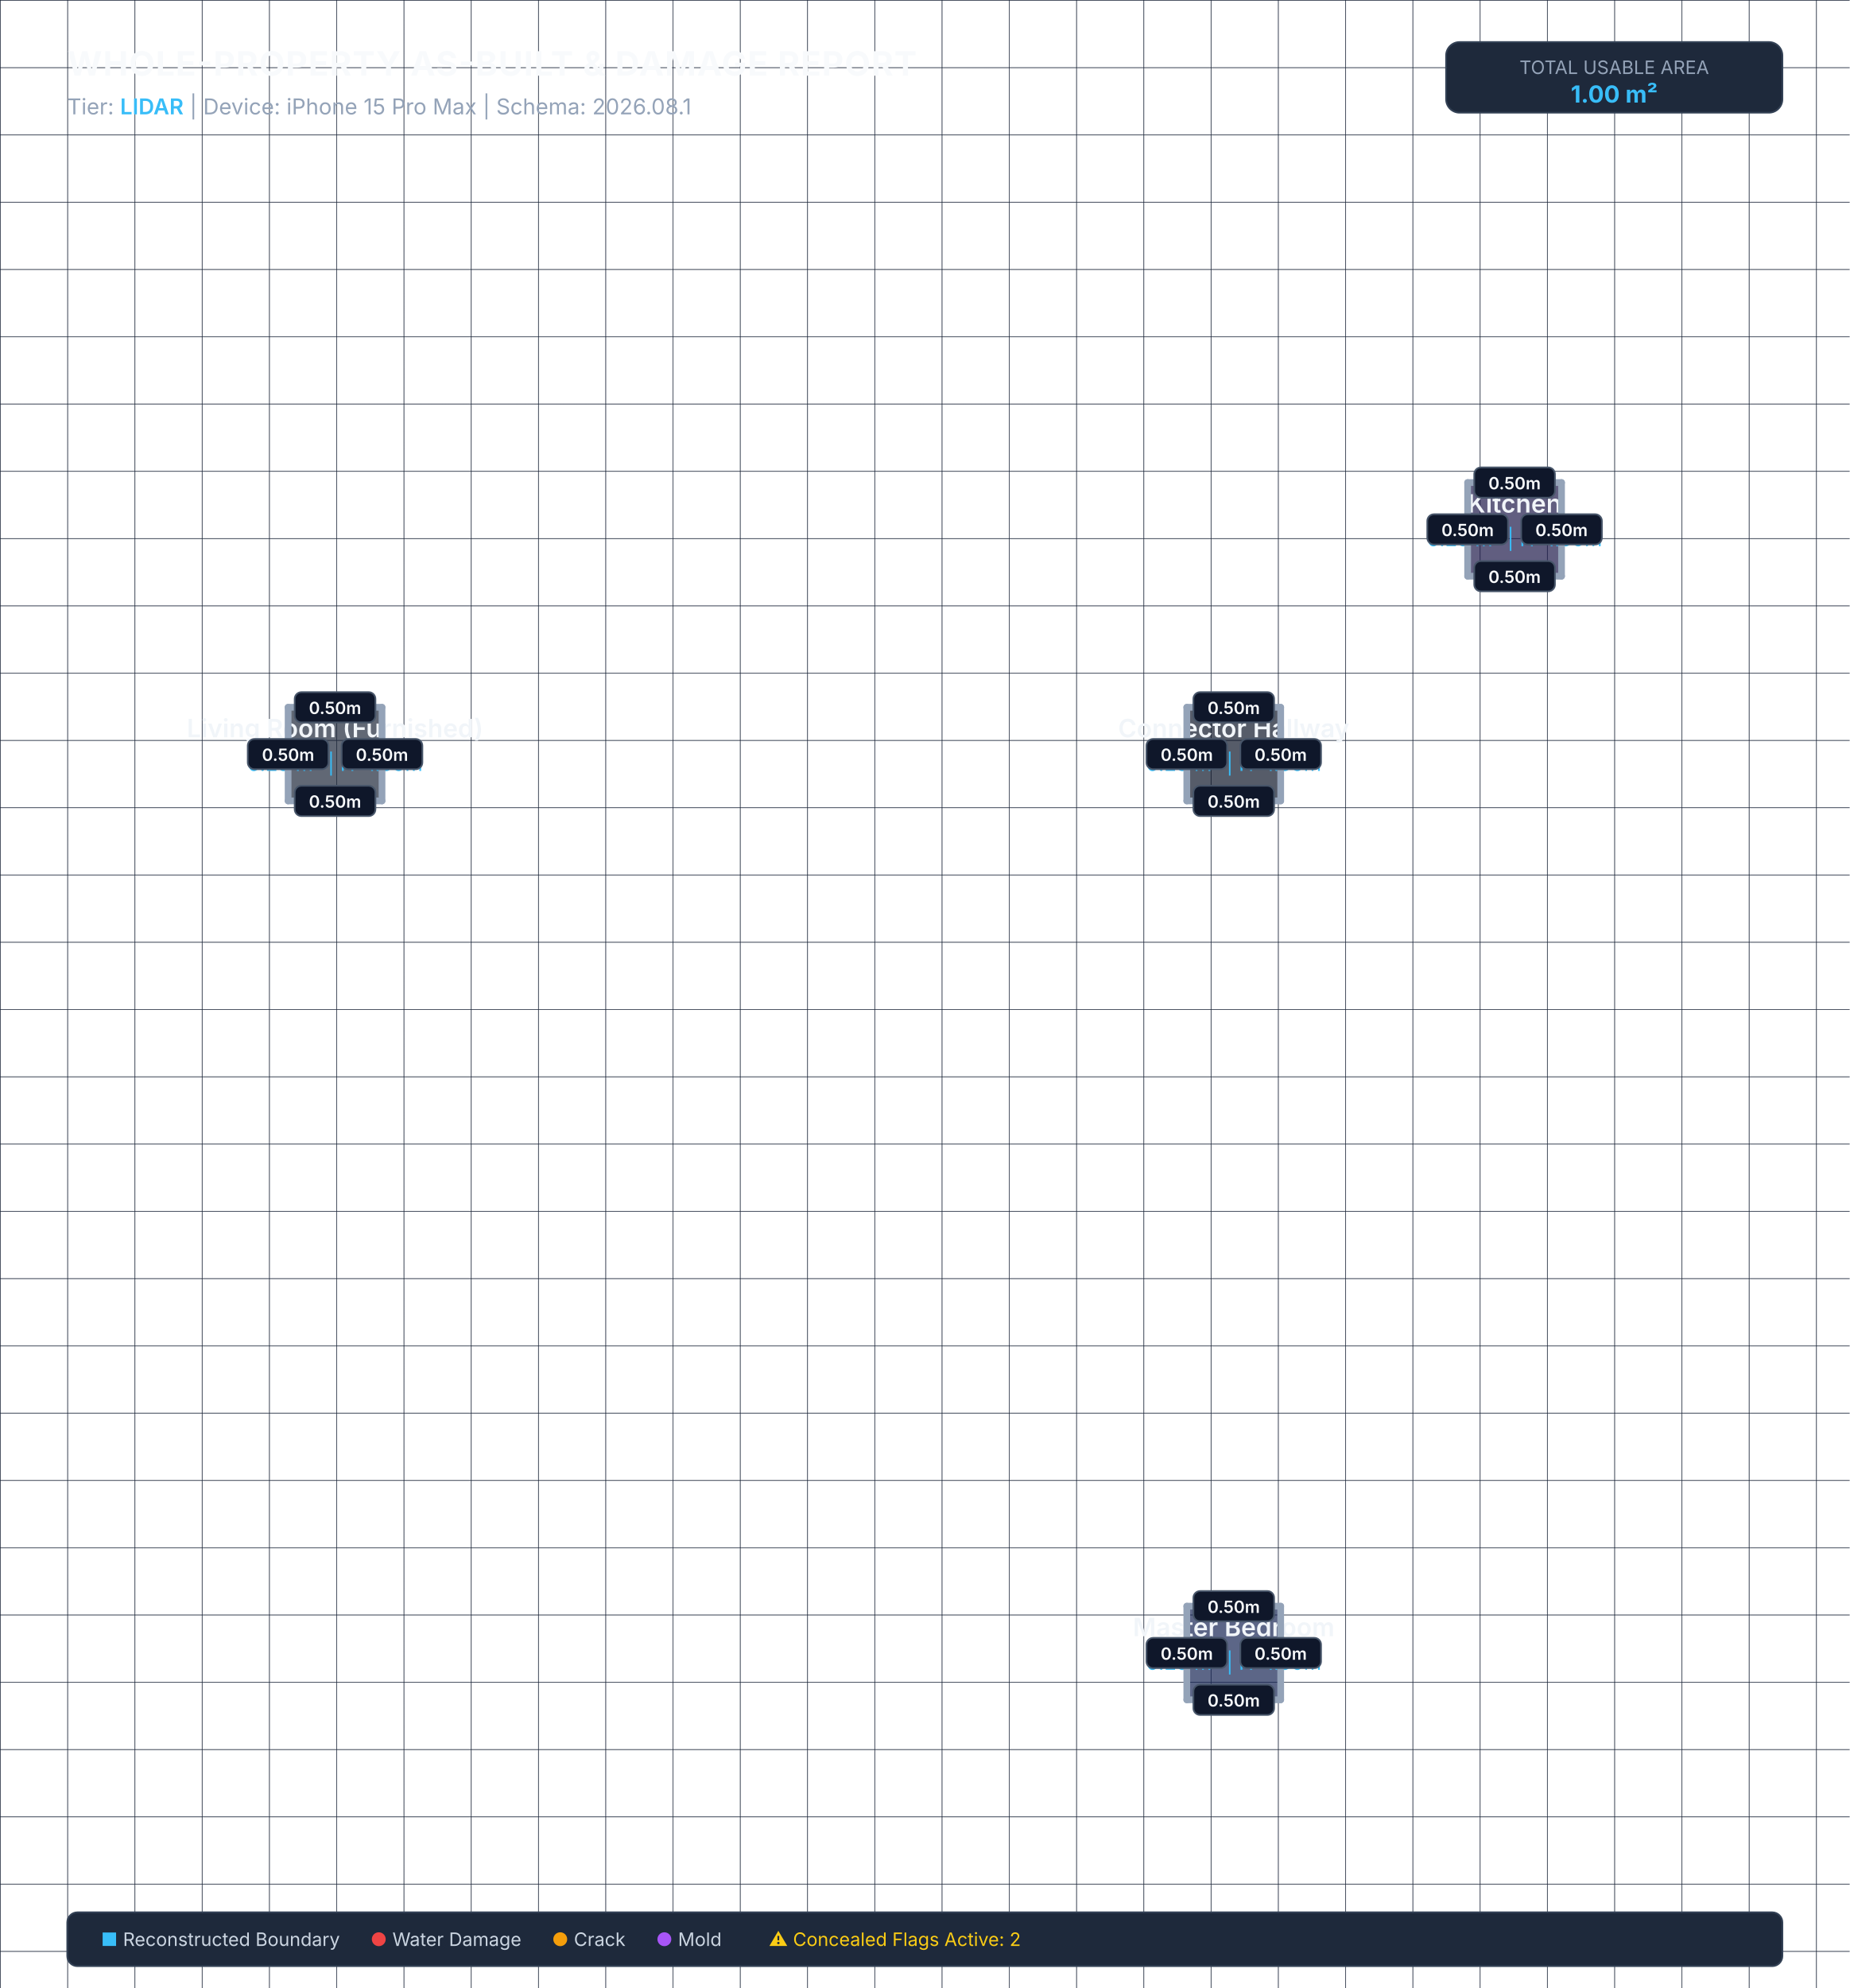
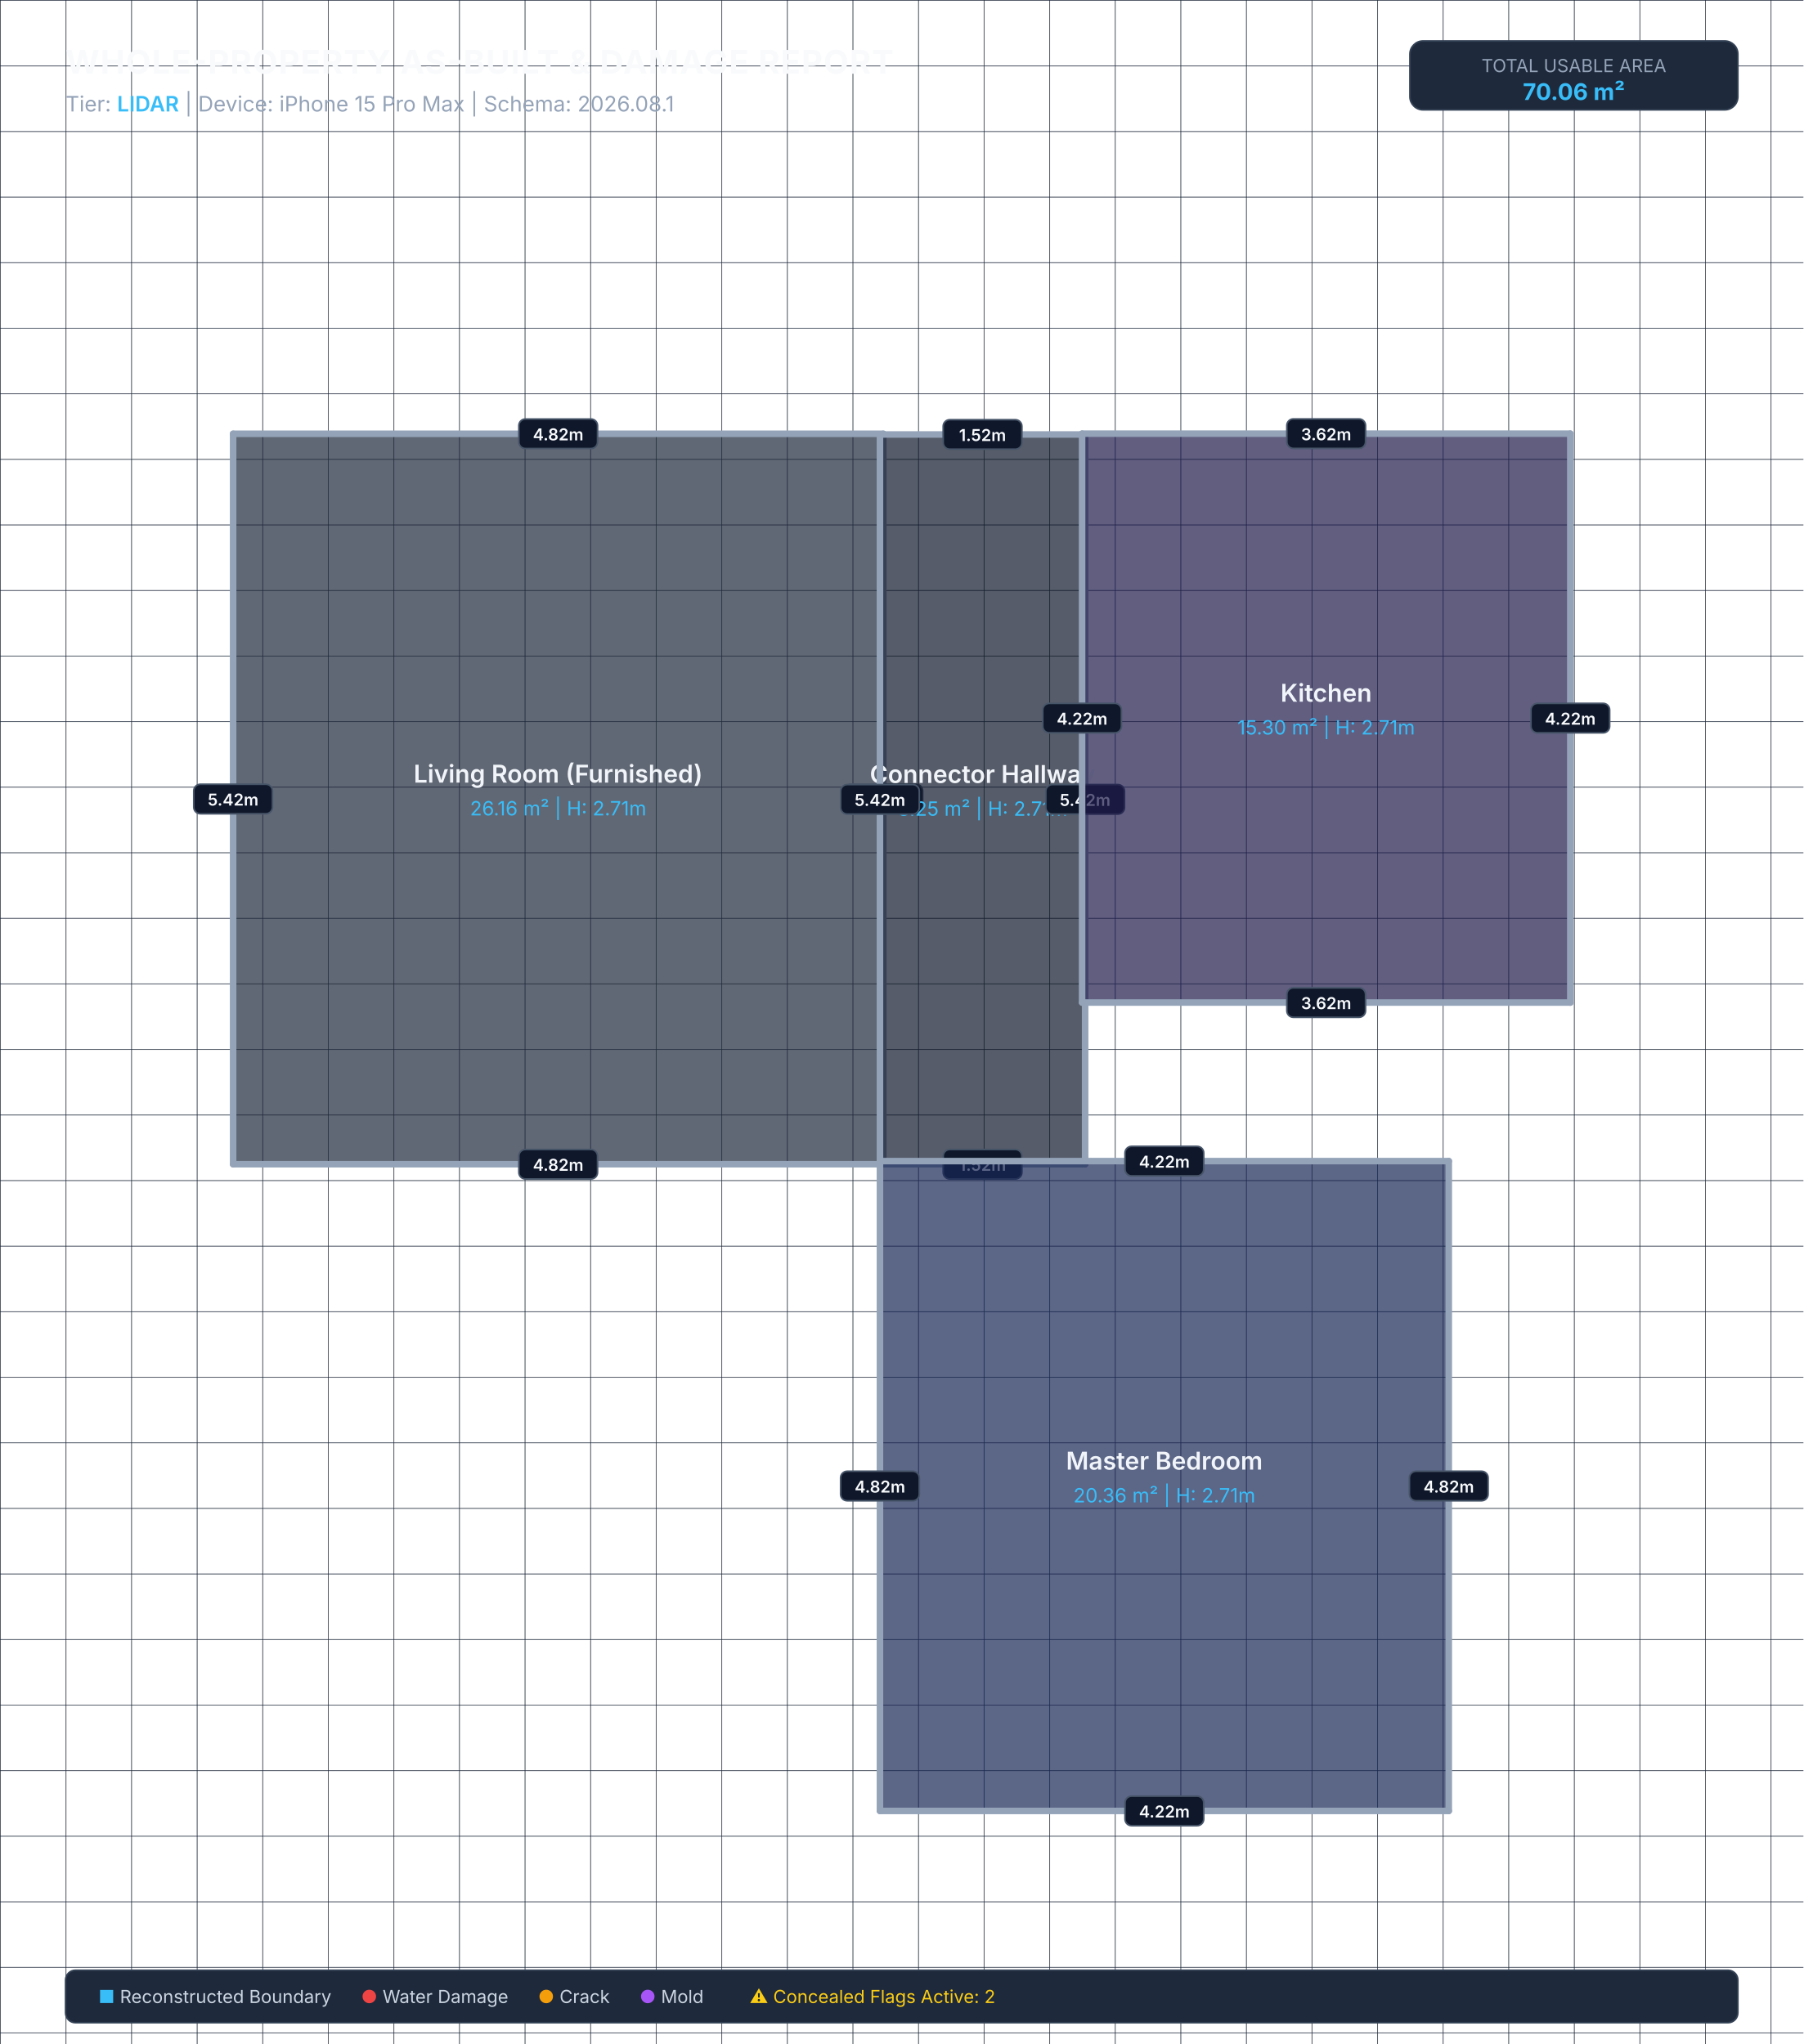
- <svg xmlns="http://www.w3.org/2000/svg" viewBox="0 0 1100 1182" width="100%" height="100%" style="background-color: #0b0f19; font-family: Inter, system-ui, -apple-system, sans-serif;">
+ <svg xmlns="http://www.w3.org/2000/svg" viewBox="0 0 1100 1247" width="100%" height="100%" style="background-color: #0b0f19; font-family: Inter, system-ui, -apple-system, sans-serif;">
  <defs>
    <filter id="glow" x="-20%" y="-20%" width="140%" height="140%">
      <feGaussianBlur stdDeviation="3" result="blur" />
      <feComposite in="SourceGraphic" in2="blur" operator="over" />
    </filter>
    <pattern id="grid" width="40" height="40" patternUnits="userSpaceOnUse">
      <path d="M 40 0 L 0 0 0 40" fill="none" stroke="#1e293b" stroke-width="0.75" />
    </pattern>
  </defs>
-   <rect width="1100" height="1182" fill="url(#grid)" />
+   <rect width="1100" height="1247" fill="url(#grid)" />
  <text x="40" y="45" fill="#f8fafc" font-size="20" font-weight="700" letter-spacing="0.5">WHOLE-PROPERTY AS-BUILT &amp; DAMAGE REPORT</text>
  <text x="40" y="68" fill="#94a3b8" font-size="13">Tier: <tspan fill="#38bdf8" font-weight="600">LIDAR</tspan> | Device: iPhone 15 Pro Max | Schema: 2026.08.1</text>
  <rect x="860" y="25" width="200" height="42" rx="8" fill="#1e293b" stroke="#334155" />
  <text x="960" y="44" fill="#94a3b8" font-size="11" text-anchor="middle">TOTAL USABLE AREA</text>
-   <text x="960" y="61" fill="#38bdf8" font-size="14" font-weight="700" text-anchor="middle">1.00 m²</text>
-   <polygon points="171.345,420.529 227.184,420.529 227.184,476.201 171.345,476.201" fill="#1e293b" fill-opacity="0.7" stroke="#475569" stroke-width="1.5" stroke-dasharray="4,4" />
-   <text x="199.264" y="438.365" fill="#f1f5f9" font-size="15" font-weight="600" text-anchor="middle">Living Room (Furnished)</text>
-   <text x="199.264" y="458.365" fill="#38bdf8" font-size="12" text-anchor="middle">0.25 m² | H: 1.50m</text>
-   <line x1="171.345" y1="420.529" x2="227.184" y2="420.529" stroke="#94a3b8" stroke-width="4" stroke-linecap="round" />
-   <rect x="175.264" y="411.529" width="48" height="18" rx="4" fill="#0f172a" stroke="#475569" stroke-width="1" />
-   <text x="199.264" y="424.529" fill="#f8fafc" font-size="10" font-weight="600" text-anchor="middle">0.50m</text>
-   <line x1="227.184" y1="420.529" x2="227.184" y2="476.201" stroke="#94a3b8" stroke-width="4" stroke-linecap="round" />
-   <rect x="203.184" y="439.365" width="48" height="18" rx="4" fill="#0f172a" stroke="#475569" stroke-width="1" />
-   <text x="227.184" y="452.365" fill="#f8fafc" font-size="10" font-weight="600" text-anchor="middle">0.50m</text>
-   <line x1="227.184" y1="476.201" x2="171.345" y2="476.201" stroke="#94a3b8" stroke-width="4" stroke-linecap="round" />
-   <rect x="175.264" y="467.201" width="48" height="18" rx="4" fill="#0f172a" stroke="#475569" stroke-width="1" />
-   <text x="199.264" y="480.201" fill="#f8fafc" font-size="10" font-weight="600" text-anchor="middle">0.50m</text>
-   <line x1="171.345" y1="476.201" x2="171.345" y2="420.529" stroke="#94a3b8" stroke-width="4" stroke-linecap="round" />
-   <rect x="147.345" y="439.365" width="48" height="18" rx="4" fill="#0f172a" stroke="#475569" stroke-width="1" />
-   <text x="171.345" y="452.365" fill="#f8fafc" font-size="10" font-weight="600" text-anchor="middle">0.50m</text>
-   <polygon points="705.799,420.529 761.638,420.529 761.638,476.201 705.799,476.201" fill="#0f172a" fill-opacity="0.7" stroke="#475569" stroke-width="1.5" stroke-dasharray="4,4" />
-   <text x="733.719" y="438.365" fill="#f1f5f9" font-size="15" font-weight="600" text-anchor="middle">Connector Hallway</text>
-   <text x="733.719" y="458.365" fill="#38bdf8" font-size="12" text-anchor="middle">0.25 m² | H: 1.50m</text>
-   <line x1="705.799" y1="420.529" x2="761.638" y2="420.529" stroke="#94a3b8" stroke-width="4" stroke-linecap="round" />
-   <rect x="709.719" y="411.529" width="48" height="18" rx="4" fill="#0f172a" stroke="#475569" stroke-width="1" />
-   <text x="733.719" y="424.529" fill="#f8fafc" font-size="10" font-weight="600" text-anchor="middle">0.50m</text>
-   <line x1="761.638" y1="420.529" x2="761.638" y2="476.201" stroke="#94a3b8" stroke-width="4" stroke-linecap="round" />
-   <rect x="737.638" y="439.365" width="48" height="18" rx="4" fill="#0f172a" stroke="#475569" stroke-width="1" />
-   <text x="761.638" y="452.365" fill="#f8fafc" font-size="10" font-weight="600" text-anchor="middle">0.50m</text>
-   <line x1="761.638" y1="476.201" x2="705.799" y2="476.201" stroke="#94a3b8" stroke-width="4" stroke-linecap="round" />
-   <rect x="709.719" y="467.201" width="48" height="18" rx="4" fill="#0f172a" stroke="#475569" stroke-width="1" />
-   <text x="733.719" y="480.201" fill="#f8fafc" font-size="10" font-weight="600" text-anchor="middle">0.50m</text>
-   <line x1="705.799" y1="476.201" x2="705.799" y2="420.529" stroke="#94a3b8" stroke-width="4" stroke-linecap="round" />
-   <rect x="681.799" y="439.365" width="48" height="18" rx="4" fill="#0f172a" stroke="#475569" stroke-width="1" />
-   <text x="705.799" y="452.365" fill="#f8fafc" font-size="10" font-weight="600" text-anchor="middle">0.50m</text>
-   <polygon points="872.816,286.915 928.655,286.915 928.655,342.587 872.816,342.587" fill="#1e1b4b" fill-opacity="0.7" stroke="#475569" stroke-width="1.5" stroke-dasharray="4,4" />
-   <text x="900.736" y="304.751" fill="#f1f5f9" font-size="15" font-weight="600" text-anchor="middle">Kitchen</text>
-   <text x="900.736" y="324.751" fill="#38bdf8" font-size="12" text-anchor="middle">0.25 m² | H: 1.50m</text>
-   <line x1="872.816" y1="286.915" x2="928.655" y2="286.915" stroke="#94a3b8" stroke-width="4" stroke-linecap="round" />
-   <rect x="876.736" y="277.915" width="48" height="18" rx="4" fill="#0f172a" stroke="#475569" stroke-width="1" />
-   <text x="900.736" y="290.915" fill="#f8fafc" font-size="10" font-weight="600" text-anchor="middle">0.50m</text>
-   <line x1="928.655" y1="286.915" x2="928.655" y2="342.587" stroke="#94a3b8" stroke-width="4" stroke-linecap="round" />
-   <rect x="904.655" y="305.751" width="48" height="18" rx="4" fill="#0f172a" stroke="#475569" stroke-width="1" />
-   <text x="928.655" y="318.751" fill="#f8fafc" font-size="10" font-weight="600" text-anchor="middle">0.50m</text>
-   <line x1="928.655" y1="342.587" x2="872.816" y2="342.587" stroke="#94a3b8" stroke-width="4" stroke-linecap="round" />
-   <rect x="876.736" y="333.587" width="48" height="18" rx="4" fill="#0f172a" stroke="#475569" stroke-width="1" />
-   <text x="900.736" y="346.587" fill="#f8fafc" font-size="10" font-weight="600" text-anchor="middle">0.50m</text>
-   <line x1="872.816" y1="342.587" x2="872.816" y2="286.915" stroke="#94a3b8" stroke-width="4" stroke-linecap="round" />
-   <rect x="848.816" y="305.751" width="48" height="18" rx="4" fill="#0f172a" stroke="#475569" stroke-width="1" />
-   <text x="872.816" y="318.751" fill="#f8fafc" font-size="10" font-weight="600" text-anchor="middle">0.50m</text>
-   <polygon points="705.799,954.983 761.638,954.983 761.638,1010.655 705.799,1010.655" fill="#172554" fill-opacity="0.7" stroke="#475569" stroke-width="1.5" stroke-dasharray="4,4" />
-   <text x="733.719" y="972.819" fill="#f1f5f9" font-size="15" font-weight="600" text-anchor="middle">Master Bedroom</text>
-   <text x="733.719" y="992.819" fill="#38bdf8" font-size="12" text-anchor="middle">0.25 m² | H: 1.50m</text>
-   <line x1="705.799" y1="954.983" x2="761.638" y2="954.983" stroke="#94a3b8" stroke-width="4" stroke-linecap="round" />
-   <rect x="709.719" y="945.983" width="48" height="18" rx="4" fill="#0f172a" stroke="#475569" stroke-width="1" />
-   <text x="733.719" y="958.983" fill="#f8fafc" font-size="10" font-weight="600" text-anchor="middle">0.50m</text>
-   <line x1="761.638" y1="954.983" x2="761.638" y2="1010.655" stroke="#94a3b8" stroke-width="4" stroke-linecap="round" />
-   <rect x="737.638" y="973.819" width="48" height="18" rx="4" fill="#0f172a" stroke="#475569" stroke-width="1" />
-   <text x="761.638" y="986.819" fill="#f8fafc" font-size="10" font-weight="600" text-anchor="middle">0.50m</text>
-   <line x1="761.638" y1="1010.655" x2="705.799" y2="1010.655" stroke="#94a3b8" stroke-width="4" stroke-linecap="round" />
-   <rect x="709.719" y="1001.655" width="48" height="18" rx="4" fill="#0f172a" stroke="#475569" stroke-width="1" />
-   <text x="733.719" y="1014.655" fill="#f8fafc" font-size="10" font-weight="600" text-anchor="middle">0.50m</text>
-   <line x1="705.799" y1="1010.655" x2="705.799" y2="954.983" stroke="#94a3b8" stroke-width="4" stroke-linecap="round" />
-   <rect x="681.799" y="973.819" width="48" height="18" rx="4" fill="#0f172a" stroke="#475569" stroke-width="1" />
-   <text x="705.799" y="986.819" fill="#f8fafc" font-size="10" font-weight="600" text-anchor="middle">0.50m</text>
-   <rect x="40" y="1137" width="1020" height="32" rx="6" fill="#1e293b" stroke="#334155" />
-   <text x="60" y="1157" fill="#cbd5e1" font-size="11">
+   <text x="960" y="61" fill="#38bdf8" font-size="14" font-weight="700" text-anchor="middle">70.06 m²</text>
+   <polygon points="142.195,264.644 538.747,264.644 538.747,710.266 142.195,710.266" fill="#1e293b" fill-opacity="0.7" stroke="#475569" stroke-width="1.5" stroke-dasharray="4,4" />
+   <text x="340.471" y="477.455" fill="#f1f5f9" font-size="15" font-weight="600" text-anchor="middle">Living Room (Furnished)</text>
+   <text x="340.471" y="497.455" fill="#38bdf8" font-size="12" text-anchor="middle">26.16 m² | H: 2.71m</text>
+   <line x1="142.195" y1="264.644" x2="538.747" y2="264.644" stroke="#94a3b8" stroke-width="4" stroke-linecap="round" />
+   <rect x="316.471" y="255.644" width="48" height="18" rx="4" fill="#0f172a" stroke="#475569" stroke-width="1" />
+   <text x="340.471" y="268.644" fill="#f8fafc" font-size="10" font-weight="600" text-anchor="middle">4.82m</text>
+   <line x1="538.747" y1="264.644" x2="538.747" y2="710.266" stroke="#94a3b8" stroke-width="4" stroke-linecap="round" />
+   <rect x="514.747" y="478.455" width="48" height="18" rx="4" fill="#0f172a" stroke="#475569" stroke-width="1" />
+   <text x="538.747" y="491.455" fill="#f8fafc" font-size="10" font-weight="600" text-anchor="middle">5.42m</text>
+   <line x1="538.747" y1="710.266" x2="142.195" y2="710.266" stroke="#94a3b8" stroke-width="4" stroke-linecap="round" />
+   <rect x="316.471" y="701.266" width="48" height="18" rx="4" fill="#0f172a" stroke="#475569" stroke-width="1" />
+   <text x="340.471" y="714.266" fill="#f8fafc" font-size="10" font-weight="600" text-anchor="middle">4.82m</text>
+   <line x1="142.195" y1="710.266" x2="142.195" y2="264.644" stroke="#94a3b8" stroke-width="4" stroke-linecap="round" />
+   <rect x="118.195" y="478.455" width="48" height="18" rx="4" fill="#0f172a" stroke="#475569" stroke-width="1" />
+   <text x="142.195" y="491.455" fill="#f8fafc" font-size="10" font-weight="600" text-anchor="middle">5.42m</text>
+   <polygon points="536.734,265.055 661.876,265.055 661.876,710.266 536.734,710.266" fill="#0f172a" fill-opacity="0.7" stroke="#475569" stroke-width="1.5" stroke-dasharray="4,4" />
+   <text x="599.305" y="477.66" fill="#f1f5f9" font-size="15" font-weight="600" text-anchor="middle">Connector Hallway</text>
+   <text x="599.305" y="497.66" fill="#38bdf8" font-size="12" text-anchor="middle">8.25 m² | H: 2.71m</text>
+   <line x1="536.734" y1="265.055" x2="661.876" y2="265.055" stroke="#94a3b8" stroke-width="4" stroke-linecap="round" />
+   <rect x="575.305" y="256.055" width="48" height="18" rx="4" fill="#0f172a" stroke="#475569" stroke-width="1" />
+   <text x="599.305" y="269.055" fill="#f8fafc" font-size="10" font-weight="600" text-anchor="middle">1.52m</text>
+   <line x1="661.876" y1="265.055" x2="661.876" y2="710.266" stroke="#94a3b8" stroke-width="4" stroke-linecap="round" />
+   <rect x="637.876" y="478.66" width="48" height="18" rx="4" fill="#0f172a" stroke="#475569" stroke-width="1" />
+   <text x="661.876" y="491.66" fill="#f8fafc" font-size="10" font-weight="600" text-anchor="middle">5.42m</text>
+   <line x1="661.876" y1="710.266" x2="536.734" y2="710.266" stroke="#94a3b8" stroke-width="4" stroke-linecap="round" />
+   <rect x="575.305" y="701.266" width="48" height="18" rx="4" fill="#0f172a" stroke="#475569" stroke-width="1" />
+   <text x="599.305" y="714.266" fill="#f8fafc" font-size="10" font-weight="600" text-anchor="middle">1.52m</text>
+   <line x1="536.734" y1="710.266" x2="536.734" y2="265.055" stroke="#94a3b8" stroke-width="4" stroke-linecap="round" />
+   <rect x="512.734" y="478.66" width="48" height="18" rx="4" fill="#0f172a" stroke="#475569" stroke-width="1" />
+   <text x="536.734" y="491.66" fill="#f8fafc" font-size="10" font-weight="600" text-anchor="middle">5.42m</text>
+   <polygon points="660.027,264.57 957.805,264.57 957.805,611.632 660.027,611.632" fill="#1e1b4b" fill-opacity="0.7" stroke="#475569" stroke-width="1.5" stroke-dasharray="4,4" />
+   <text x="808.916" y="428.101" fill="#f1f5f9" font-size="15" font-weight="600" text-anchor="middle">Kitchen</text>
+   <text x="808.916" y="448.101" fill="#38bdf8" font-size="12" text-anchor="middle">15.30 m² | H: 2.71m</text>
+   <line x1="660.027" y1="264.57" x2="957.805" y2="264.57" stroke="#94a3b8" stroke-width="4" stroke-linecap="round" />
+   <rect x="784.916" y="255.57" width="48" height="18" rx="4" fill="#0f172a" stroke="#475569" stroke-width="1" />
+   <text x="808.916" y="268.57" fill="#f8fafc" font-size="10" font-weight="600" text-anchor="middle">3.62m</text>
+   <line x1="957.805" y1="264.57" x2="957.805" y2="611.632" stroke="#94a3b8" stroke-width="4" stroke-linecap="round" />
+   <rect x="933.805" y="429.101" width="48" height="18" rx="4" fill="#0f172a" stroke="#475569" stroke-width="1" />
+   <text x="957.805" y="442.101" fill="#f8fafc" font-size="10" font-weight="600" text-anchor="middle">4.22m</text>
+   <line x1="957.805" y1="611.632" x2="660.027" y2="611.632" stroke="#94a3b8" stroke-width="4" stroke-linecap="round" />
+   <rect x="784.916" y="602.632" width="48" height="18" rx="4" fill="#0f172a" stroke="#475569" stroke-width="1" />
+   <text x="808.916" y="615.632" fill="#f8fafc" font-size="10" font-weight="600" text-anchor="middle">3.62m</text>
+   <line x1="660.027" y1="611.632" x2="660.027" y2="264.57" stroke="#94a3b8" stroke-width="4" stroke-linecap="round" />
+   <rect x="636.027" y="429.101" width="48" height="18" rx="4" fill="#0f172a" stroke="#475569" stroke-width="1" />
+   <text x="660.027" y="442.101" fill="#f8fafc" font-size="10" font-weight="600" text-anchor="middle">4.22m</text>
+   <polygon points="536.734,708.368 883.681,708.368 883.681,1104.805 536.734,1104.805" fill="#172554" fill-opacity="0.7" stroke="#475569" stroke-width="1.5" stroke-dasharray="4,4" />
+   <text x="710.207" y="896.586" fill="#f1f5f9" font-size="15" font-weight="600" text-anchor="middle">Master Bedroom</text>
+   <text x="710.207" y="916.586" fill="#38bdf8" font-size="12" text-anchor="middle">20.36 m² | H: 2.71m</text>
+   <line x1="536.734" y1="708.368" x2="883.681" y2="708.368" stroke="#94a3b8" stroke-width="4" stroke-linecap="round" />
+   <rect x="686.207" y="699.368" width="48" height="18" rx="4" fill="#0f172a" stroke="#475569" stroke-width="1" />
+   <text x="710.207" y="712.368" fill="#f8fafc" font-size="10" font-weight="600" text-anchor="middle">4.22m</text>
+   <line x1="883.681" y1="708.368" x2="883.681" y2="1104.805" stroke="#94a3b8" stroke-width="4" stroke-linecap="round" />
+   <rect x="859.681" y="897.586" width="48" height="18" rx="4" fill="#0f172a" stroke="#475569" stroke-width="1" />
+   <text x="883.681" y="910.586" fill="#f8fafc" font-size="10" font-weight="600" text-anchor="middle">4.82m</text>
+   <line x1="883.681" y1="1104.805" x2="536.734" y2="1104.805" stroke="#94a3b8" stroke-width="4" stroke-linecap="round" />
+   <rect x="686.207" y="1095.805" width="48" height="18" rx="4" fill="#0f172a" stroke="#475569" stroke-width="1" />
+   <text x="710.207" y="1108.805" fill="#f8fafc" font-size="10" font-weight="600" text-anchor="middle">4.22m</text>
+   <line x1="536.734" y1="1104.805" x2="536.734" y2="708.368" stroke="#94a3b8" stroke-width="4" stroke-linecap="round" />
+   <rect x="512.734" y="897.586" width="48" height="18" rx="4" fill="#0f172a" stroke="#475569" stroke-width="1" />
+   <text x="536.734" y="910.586" fill="#f8fafc" font-size="10" font-weight="600" text-anchor="middle">4.82m</text>
+   <rect x="40" y="1202" width="1020" height="32" rx="6" fill="#1e293b" stroke="#334155" />
+   <text x="60" y="1222" fill="#cbd5e1" font-size="11">
    <tspan fill="#38bdf8">■</tspan> Reconstructed Boundary  <tspan fill="#ef4444" dx="15">●</tspan> Water Damage  <tspan fill="#f59e0b" dx="15">●</tspan> Crack  <tspan fill="#a855f7" dx="15">●</tspan> Mold  <tspan dx="25" fill="#facc15">⚠ Concealed Flags Active: 2</tspan>
  </text>
</svg>
